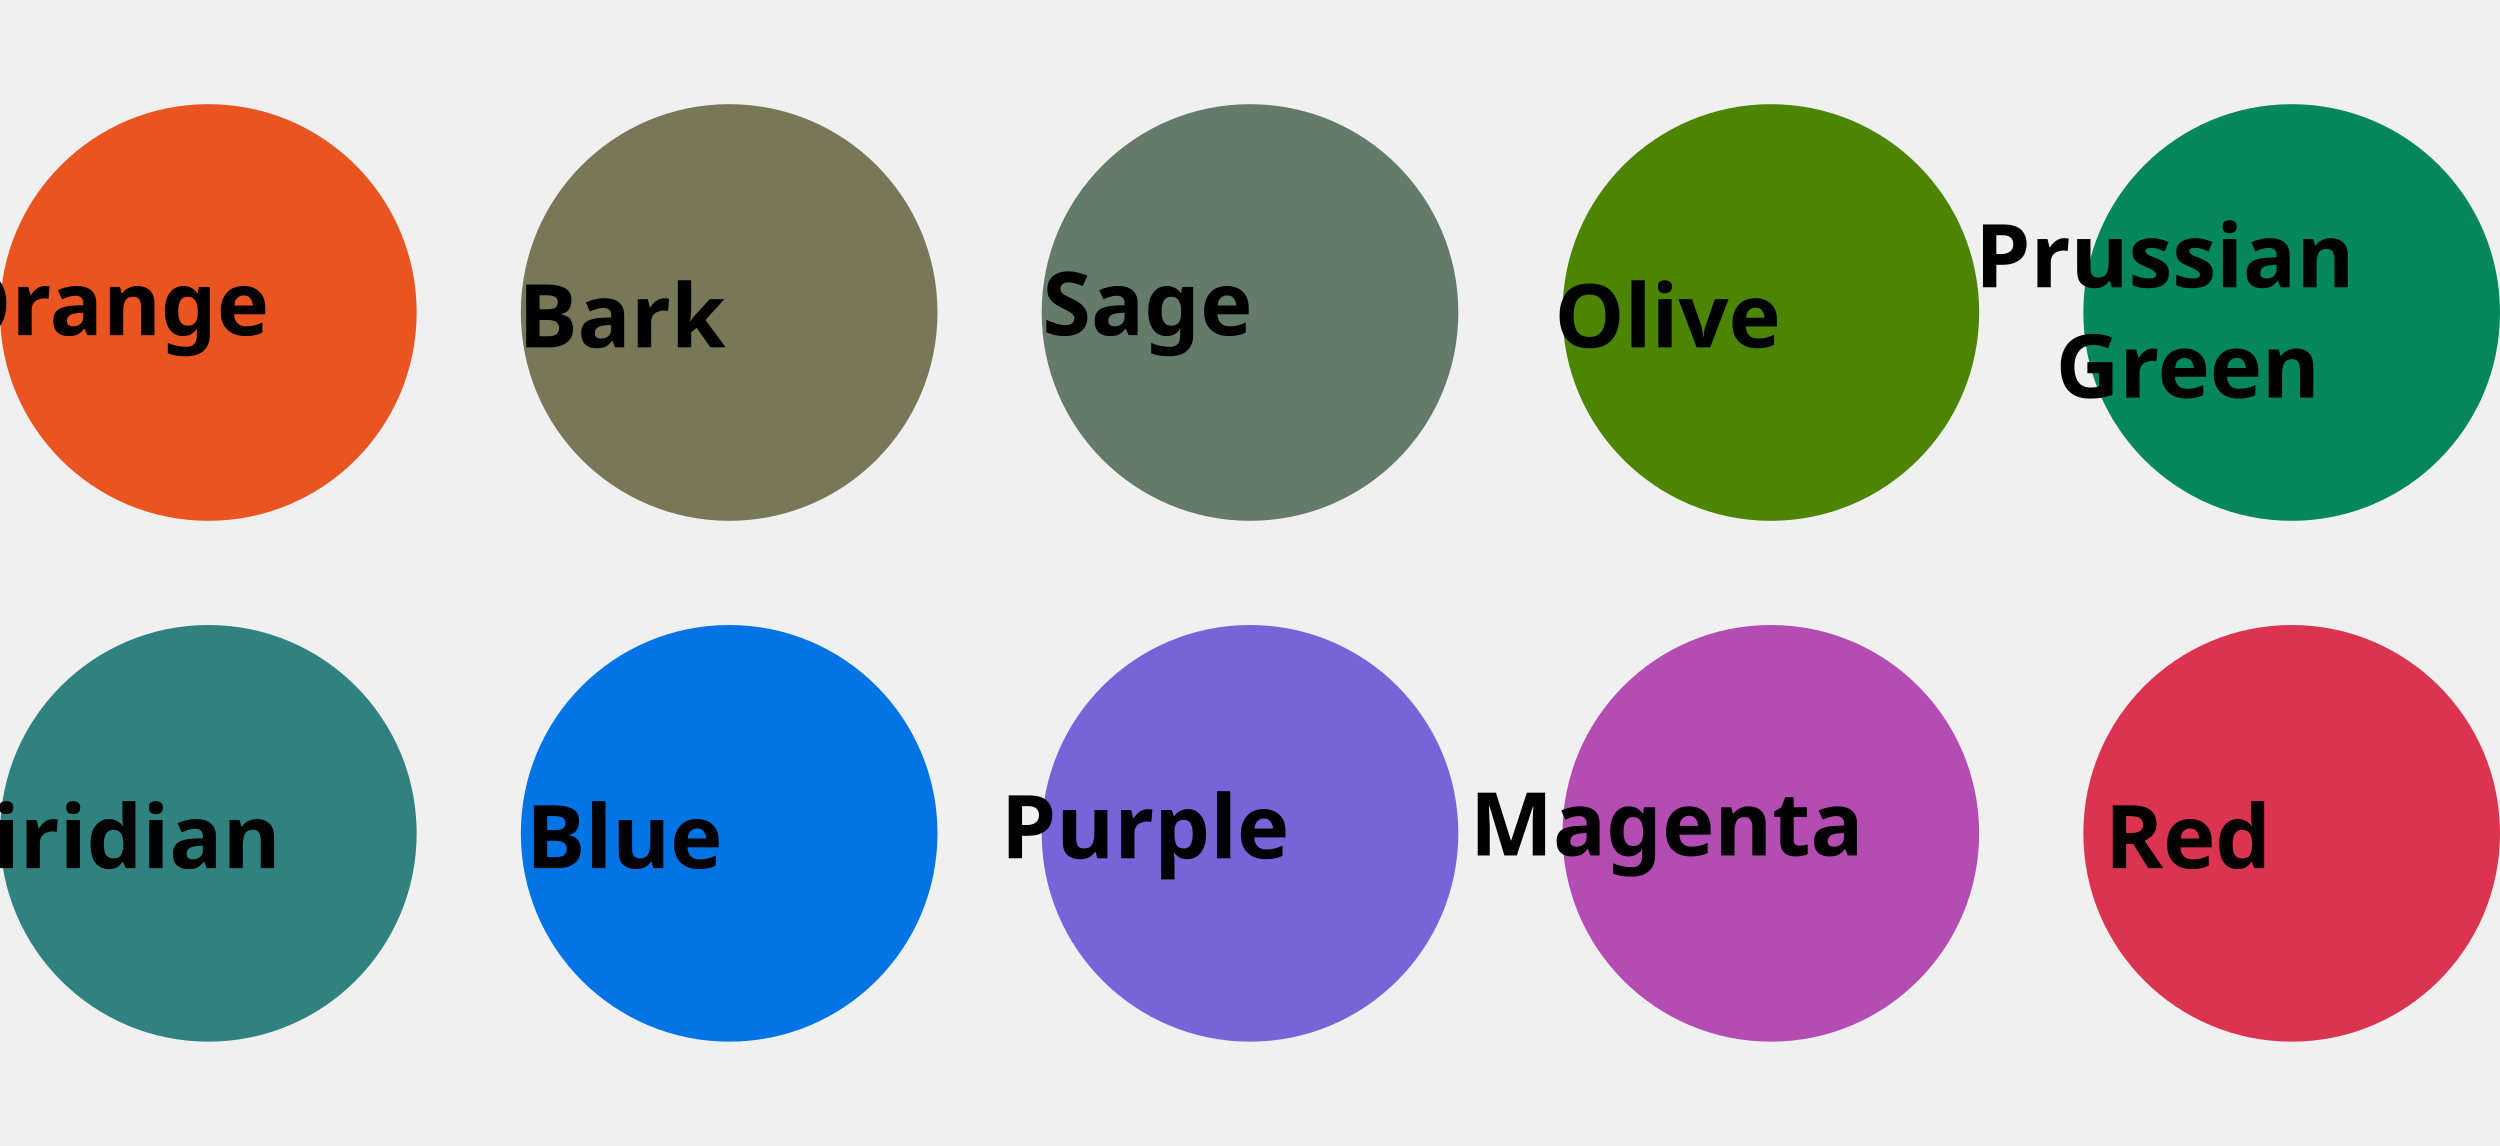
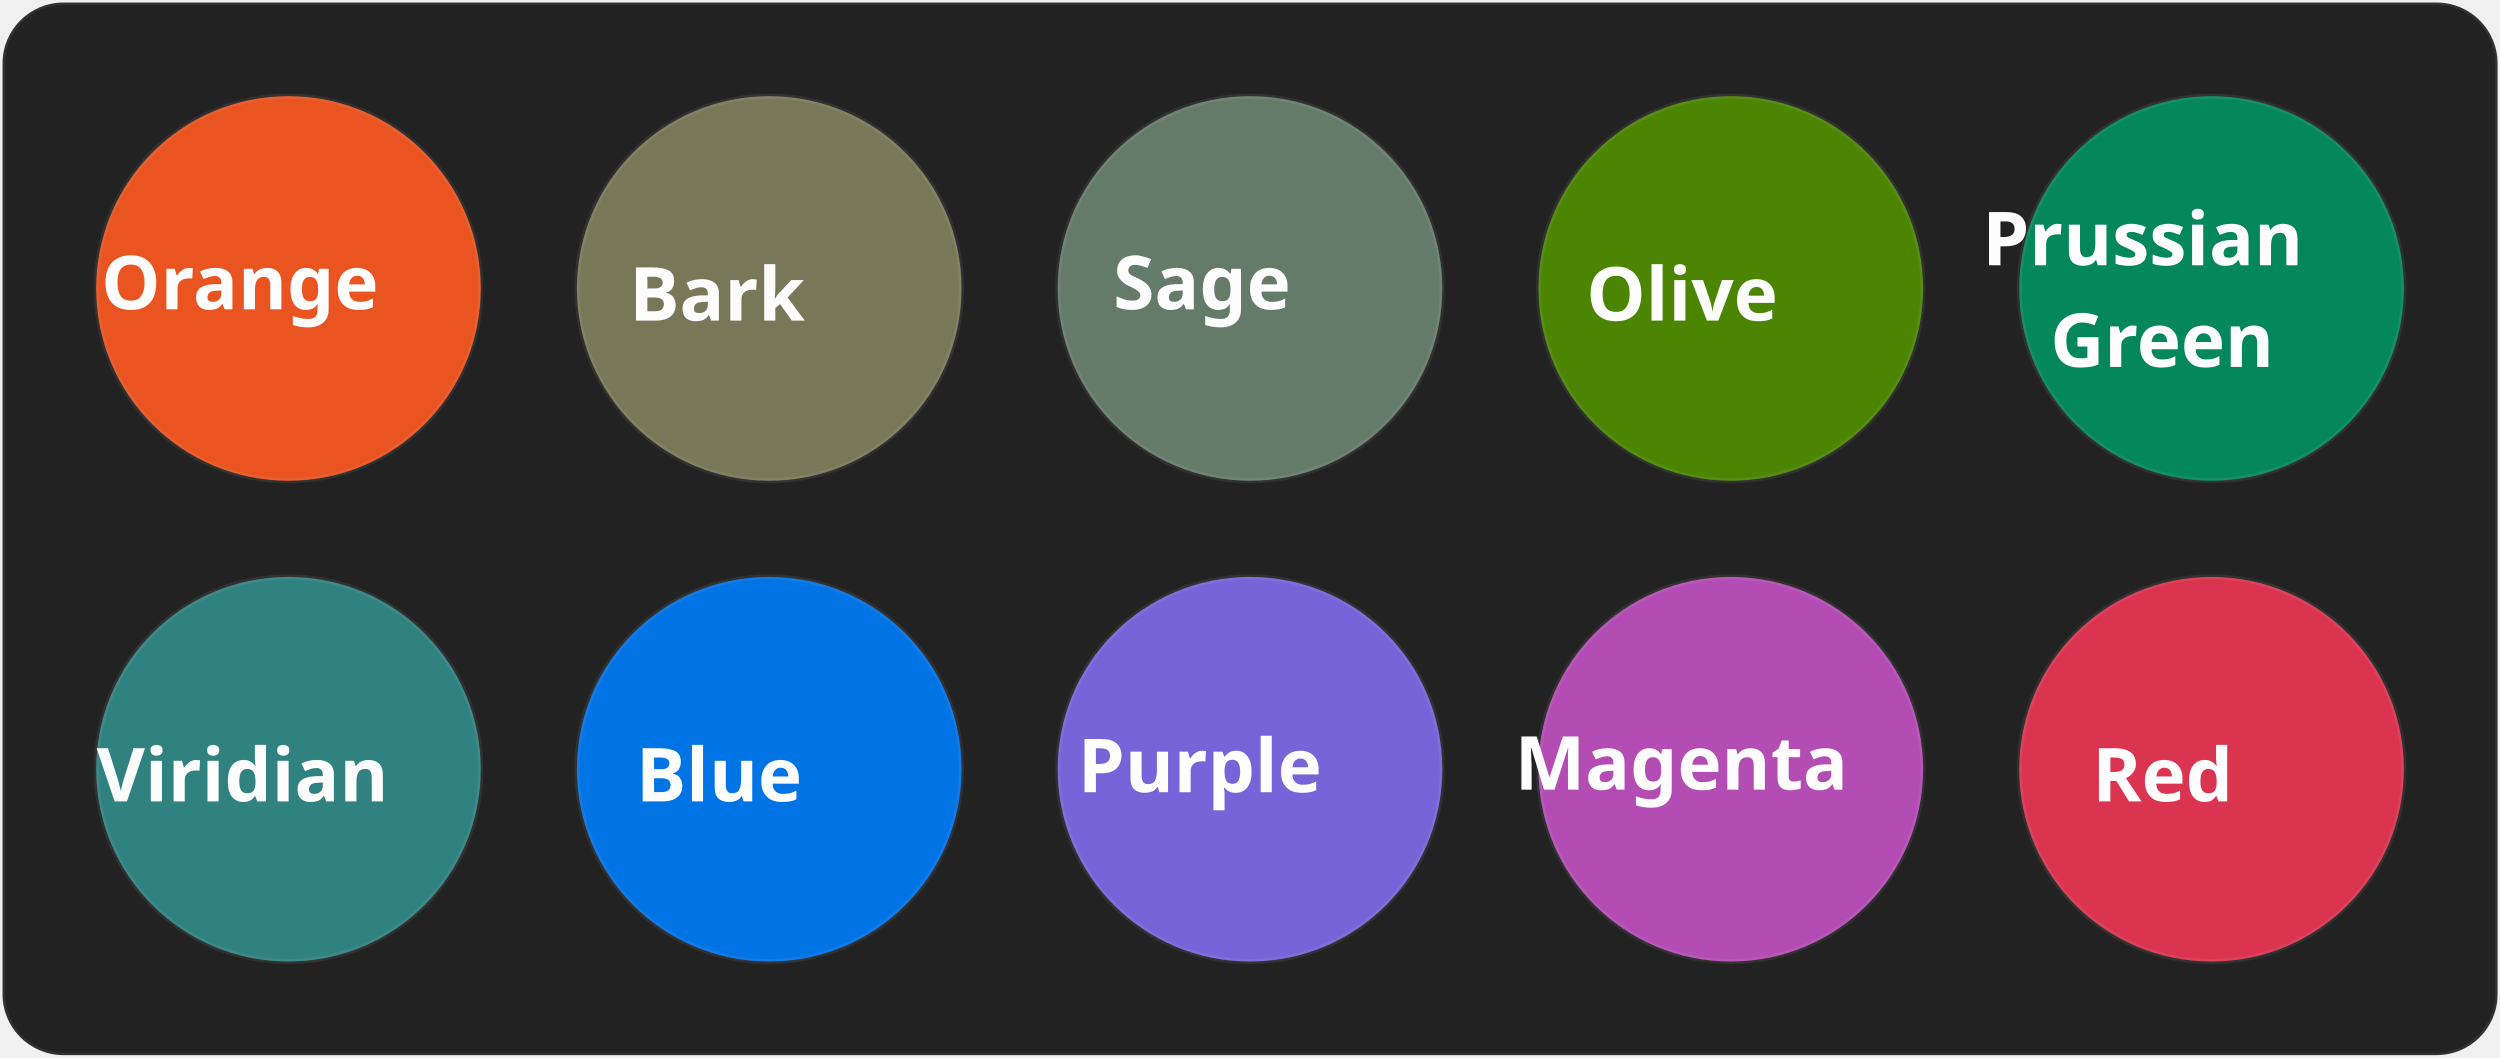
- <svg xmlns="http://www.w3.org/2000/svg" width="120mm" height="55mm" version="1.1" viewBox="0 0 120 55">
-   <g>
+ <svg xmlns="http://www.w3.org/2000/svg" width="130mm" height="55mm" version="1.1" viewBox="0 0 130 55">
+   <g stroke="#fff" stroke-opacity=".07">
+     <rect x=".132" y=".132" width="129.74" height="54.735" rx="3.168" ry="3.16" fill="#222" stroke-width=".265" />
    <g stroke-width=".265">
-       <circle cx="10" cy="15" r="10" fill="#e95420" />
-       <circle cx="35" cy="15" r="10" fill="#787859" />
-       <circle cx="60" cy="15" r="10" fill="#657b69" />
-       <circle cx="85" cy="15" r="10" fill="#4b8501" />
-       <circle cx="110" cy="15" r="10" fill="#03875b" />
-       <circle cx="10" cy="40" r="10" fill="#308280" />
-       <circle cx="35" cy="40" r="10" fill="#0073e5" />
-       <circle cx="60" cy="40" r="10" fill="#7764d8" />
-       <circle cx="85" cy="40" r="10" fill="#b34cb3" />
-       <circle cx="110" cy="40" r="10" fill="#da3450" />
-     </g>
-     <text transform="scale(.26458)" fill="#da3450" style="shape-inside:url(#rect10671);white-space:pre" xml:space="preserve" />
-     <g fill="#000000" font-family="Cantarell" font-weight="bold">
-       <text transform="scale(.26458)" font-size="17.333px" text-align="center" style="shape-inside:url(#rect16048);white-space:pre" xml:space="preserve" />
-       <g font-size="4.233px" stroke-width=".265" text-anchor="middle">
-         <text x="34.81" y="16.672" text-align="center" xml:space="preserve">
-           <tspan x="34.81" y="16.672" font-size="4.233px" stroke-width=".265">Bark</tspan>
-         </text>
-         <text x="60.028" y="16.085" text-align="center" xml:space="preserve">
-           <tspan x="60.028" y="16.085" font-size="4.233px" stroke-width=".265">Sage</tspan>
-         </text>
-         <text x="84.995" y="16.672" text-align="center" xml:space="preserve">
-           <tspan x="84.995" y="16.672" font-size="4.233px" stroke-width=".265">Olive</tspan>
-         </text>
-         <text x="10.138" y="41.672" text-align="center" xml:space="preserve">
-           <tspan x="10.138" y="41.672" font-size="4.233px" stroke-width=".265">Viridian</tspan>
-         </text>
-         <text x="109.959" y="13.792" text-align="center" xml:space="preserve">
-           <tspan x="109.959" y="13.792">Prussian</tspan>
-           <tspan x="109.959" y="19.083">Green</tspan>
-         </text>
-         <text x="34.913" y="41.672" text-align="center" xml:space="preserve">
-           <tspan x="34.913" y="41.672" font-size="4.233px" stroke-width=".265">Blue</tspan>
-         </text>
-         <text x="59.913" y="41.197" text-align="center" xml:space="preserve">
-           <tspan x="59.913" y="41.197" font-size="4.233px" stroke-width=".265">Purple</tspan>
-         </text>
-         <text x="84.959" y="41.064" text-align="center" xml:space="preserve">
-           <tspan x="84.959" y="41.064" font-size="4.233px" stroke-width=".265">Magenta</tspan>
-         </text>
-         <text x="109.979" y="41.672" text-align="center" xml:space="preserve">
-           <tspan x="109.979" y="41.672" font-size="4.233px" stroke-width=".265">Red</tspan>
-         </text>
-         <text x="9.995" y="16.085" text-align="center" xml:space="preserve">
-           <tspan x="9.995" y="16.085" font-size="4.233px" stroke-width=".265">Orange</tspan>
-         </text>
-       </g>
+       <circle cx="15" cy="15" r="10" fill="#e95420" />
+       <circle cx="40" cy="15" r="10" fill="#787859" />
+       <circle cx="65" cy="15" r="10" fill="#657b69" />
+       <circle cx="90" cy="15" r="10" fill="#4b8501" />
+       <circle cx="115" cy="15" r="10" fill="#03875b" />
+       <circle cx="15" cy="40" r="10" fill="#308280" />
+       <circle cx="40" cy="40" r="10" fill="#0073e5" />
+       <circle cx="65" cy="40" r="10" fill="#7764d8" />
+       <circle cx="90" cy="40" r="10" fill="#b34cb3" />
+       <circle cx="115" cy="40" r="10" fill="#da3450" />
    </g>
  </g>
+   <text transform="matrix(.26458 0 0 .26458 5 0)" fill="#da3450" style="shape-inside:url(#rect10671);white-space:pre" xml:space="preserve" />
+   <text transform="matrix(.26458 0 0 .26458 5 0)" fill="#000000" font-family="Cantarell" font-size="17.333px" font-weight="bold" text-align="center" style="shape-inside:url(#rect16048);white-space:pre" xml:space="preserve" />
+   <g fill="#fdfdfd" font-family="Cantarell" font-size="3.881px" font-weight="bold" stroke-width=".265" text-anchor="middle">
+     <text x="39.81" y="16.672" text-align="center" xml:space="preserve">
+       <tspan x="39.81" y="16.672" fill="#fdfdfd" font-size="3.881px" stroke-width=".265">Bark</tspan>
+     </text>
+     <text x="65.028" y="16.085" text-align="center" xml:space="preserve">
+       <tspan x="65.028" y="16.085" fill="#fdfdfd" font-size="3.881px" stroke-width=".265">Sage</tspan>
+     </text>
+     <text x="89.995" y="16.672" text-align="center" xml:space="preserve">
+       <tspan x="89.995" y="16.672" fill="#fdfdfd" font-size="3.881px" stroke-width=".265">Olive</tspan>
+     </text>
+     <text x="15.138" y="41.672" text-align="center" xml:space="preserve">
+       <tspan x="15.138" y="41.672" fill="#fdfdfd" font-size="3.881px" stroke-width=".265">Viridian</tspan>
+     </text>
+     <text x="114.959" y="13.792" text-align="center" xml:space="preserve">
+       <tspan x="114.959" y="13.792">Prussian</tspan>
+       <tspan x="114.959" y="19.083">Green</tspan>
+     </text>
+     <text x="39.913" y="41.672" text-align="center" xml:space="preserve">
+       <tspan x="39.913" y="41.672" fill="#fdfdfd" font-size="3.881px" stroke-width=".265">Blue</tspan>
+     </text>
+     <text x="64.913" y="41.197" text-align="center" xml:space="preserve">
+       <tspan x="64.913" y="41.197" fill="#fdfdfd" font-size="3.881px" stroke-width=".265">Purple</tspan>
+     </text>
+     <text x="89.959" y="41.064" text-align="center" xml:space="preserve">
+       <tspan x="89.959" y="41.064" fill="#fdfdfd" font-size="3.881px" stroke-width=".265">Magenta</tspan>
+     </text>
+     <text x="114.979" y="41.672" text-align="center" xml:space="preserve">
+       <tspan x="114.979" y="41.672" fill="#fdfdfd" font-size="3.881px" stroke-width=".265">Red</tspan>
+     </text>
+     <text x="14.995" y="16.085" text-align="center" xml:space="preserve">
+       <tspan x="14.995" y="16.085" fill="#fdfdfd" font-size="3.881px" stroke-width=".265">Orange</tspan>
+     </text>
+   </g>
</svg>
